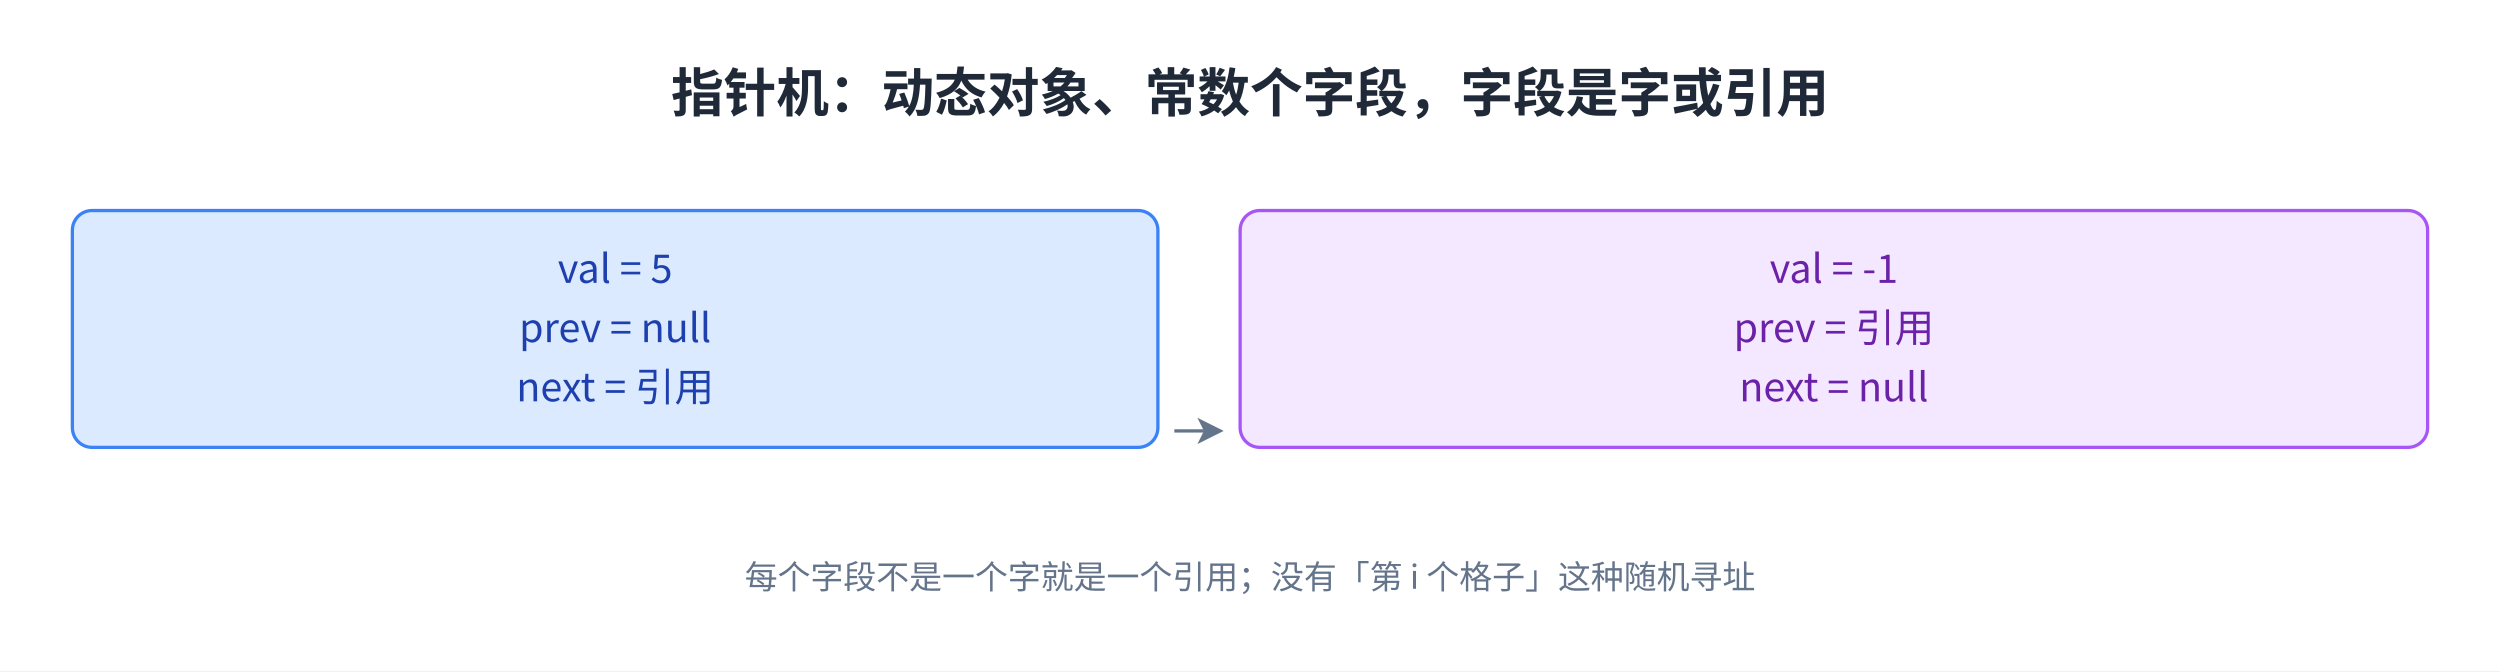
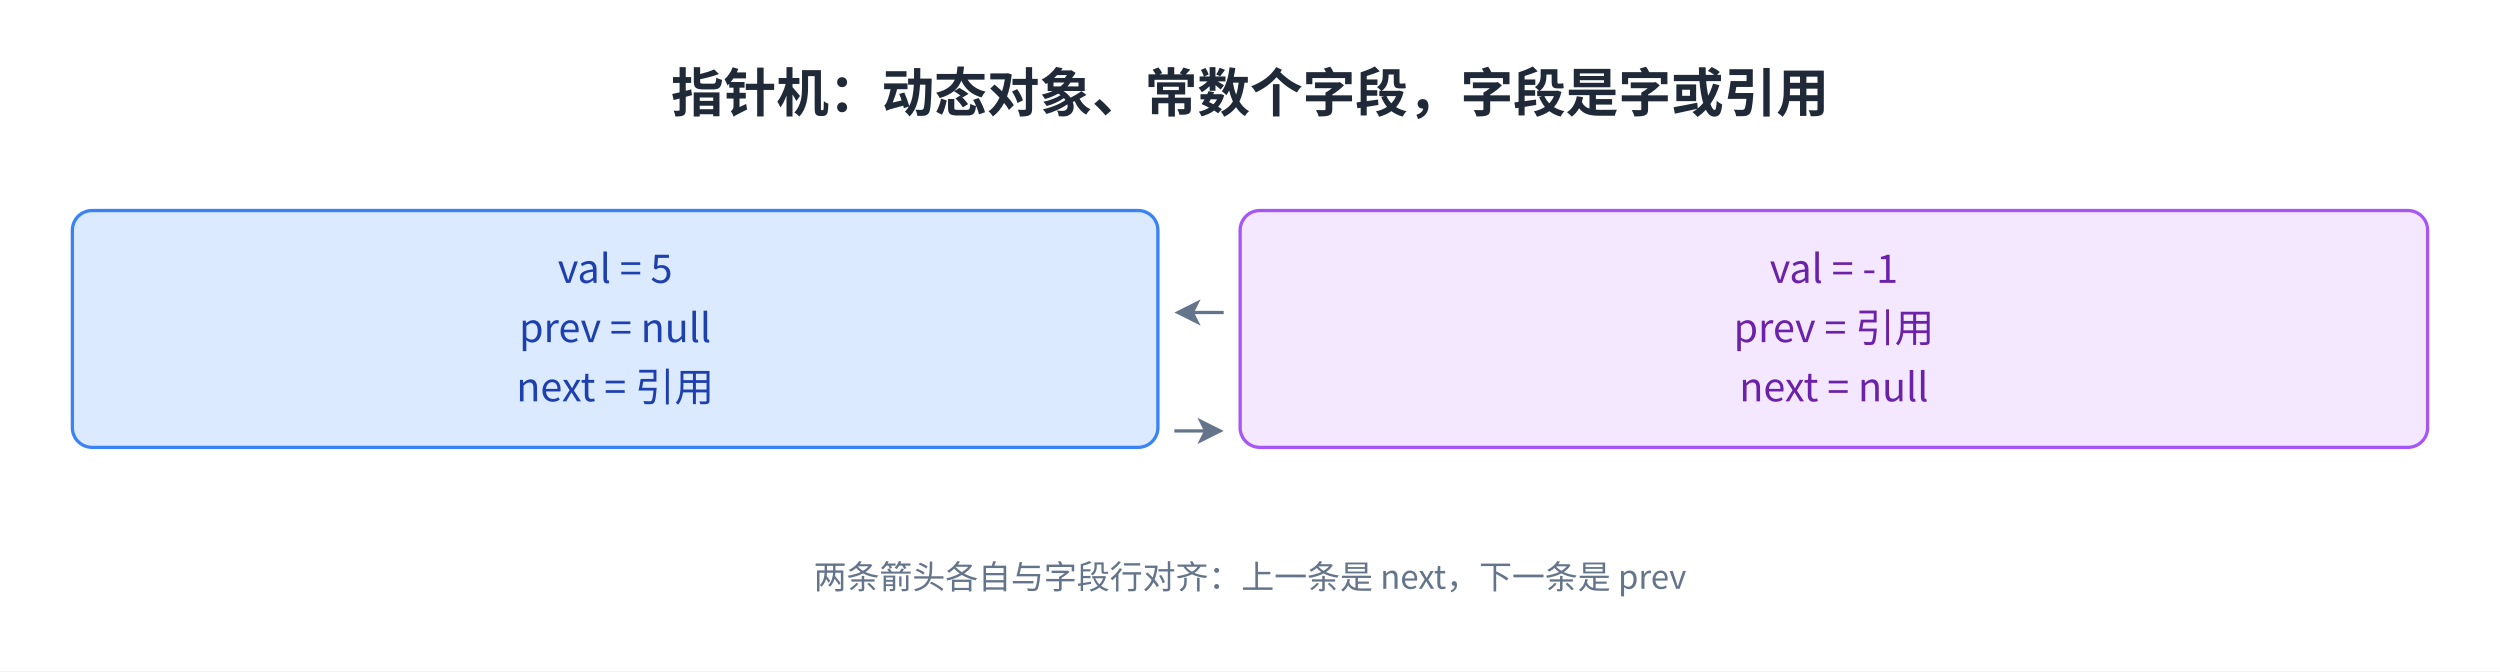
<svg xmlns="http://www.w3.org/2000/svg" viewBox="0 0 760 204" width="760" height="204" role="img" aria-labelledby="fig-pointer-machine-title fig-pointer-machine-desc">
  <defs>
    <style>
      text { font-family: 'PingFang SC', 'Microsoft YaHei', 'Noto Sans CJK SC', system-ui, sans-serif; }
    </style>
    <marker id="arrow" markerWidth="8" markerHeight="8" refX="2" refY="4" orient="auto" markerUnits="userSpaceOnUse">
      <path d="M0,0 L8,4 L0,8 L2,4 z" fill="#64748b" />
    </marker>
  </defs>
  <rect x="0" y="0" width="760" height="204" fill="#ffffff" />
  <text x="380" y="34" font-size="16" font-weight="600" fill="#1f2937" text-anchor="middle">指针机：动态对象、常数个字段，字段是字或引用</text>
  <rect x="22" y="64" width="330" height="72" rx="6" fill="#dbeafe" stroke="#3b82f6" />
  <text x="187" y="86" font-size="12" fill="#1e40af" text-anchor="middle">val = 5</text>
  <text x="187" y="104" font-size="12" fill="#1e40af" text-anchor="middle">prev = null</text>
  <text x="187" y="122" font-size="12" fill="#1e40af" text-anchor="middle">next = 引用</text>
  <rect x="377" y="64" width="361" height="72" rx="6" fill="#f3e8ff" stroke="#a855f7" />
  <text x="557.5" y="86" font-size="12" fill="#6b21a8" text-anchor="middle">val = -1</text>
  <text x="557.5" y="104" font-size="12" fill="#6b21a8" text-anchor="middle">prev = 引用</text>
  <text x="557.5" y="122" font-size="12" fill="#6b21a8" text-anchor="middle">next = null</text>
  <path d="M357,131 L 366,131" fill="none" stroke="#64748b" marker-end="url(#arrow)" />
-   <text x="380" y="179" font-size="10" fill="#64748b" text-anchor="middle">每个字段不是一个字就是一个引用；没有「第 i 个格子」这种随机寻址</text>
+   <path d="M372,95 L 363,95" fill="none" stroke="#64748b" marker-end="url(#arrow)" />
+   <text x="380" y="179" font-size="10" fill="#64748b" text-anchor="middle">两条箭头各自与字段行对齐：上一条是 next，下一条是 prev</text>
</svg>
